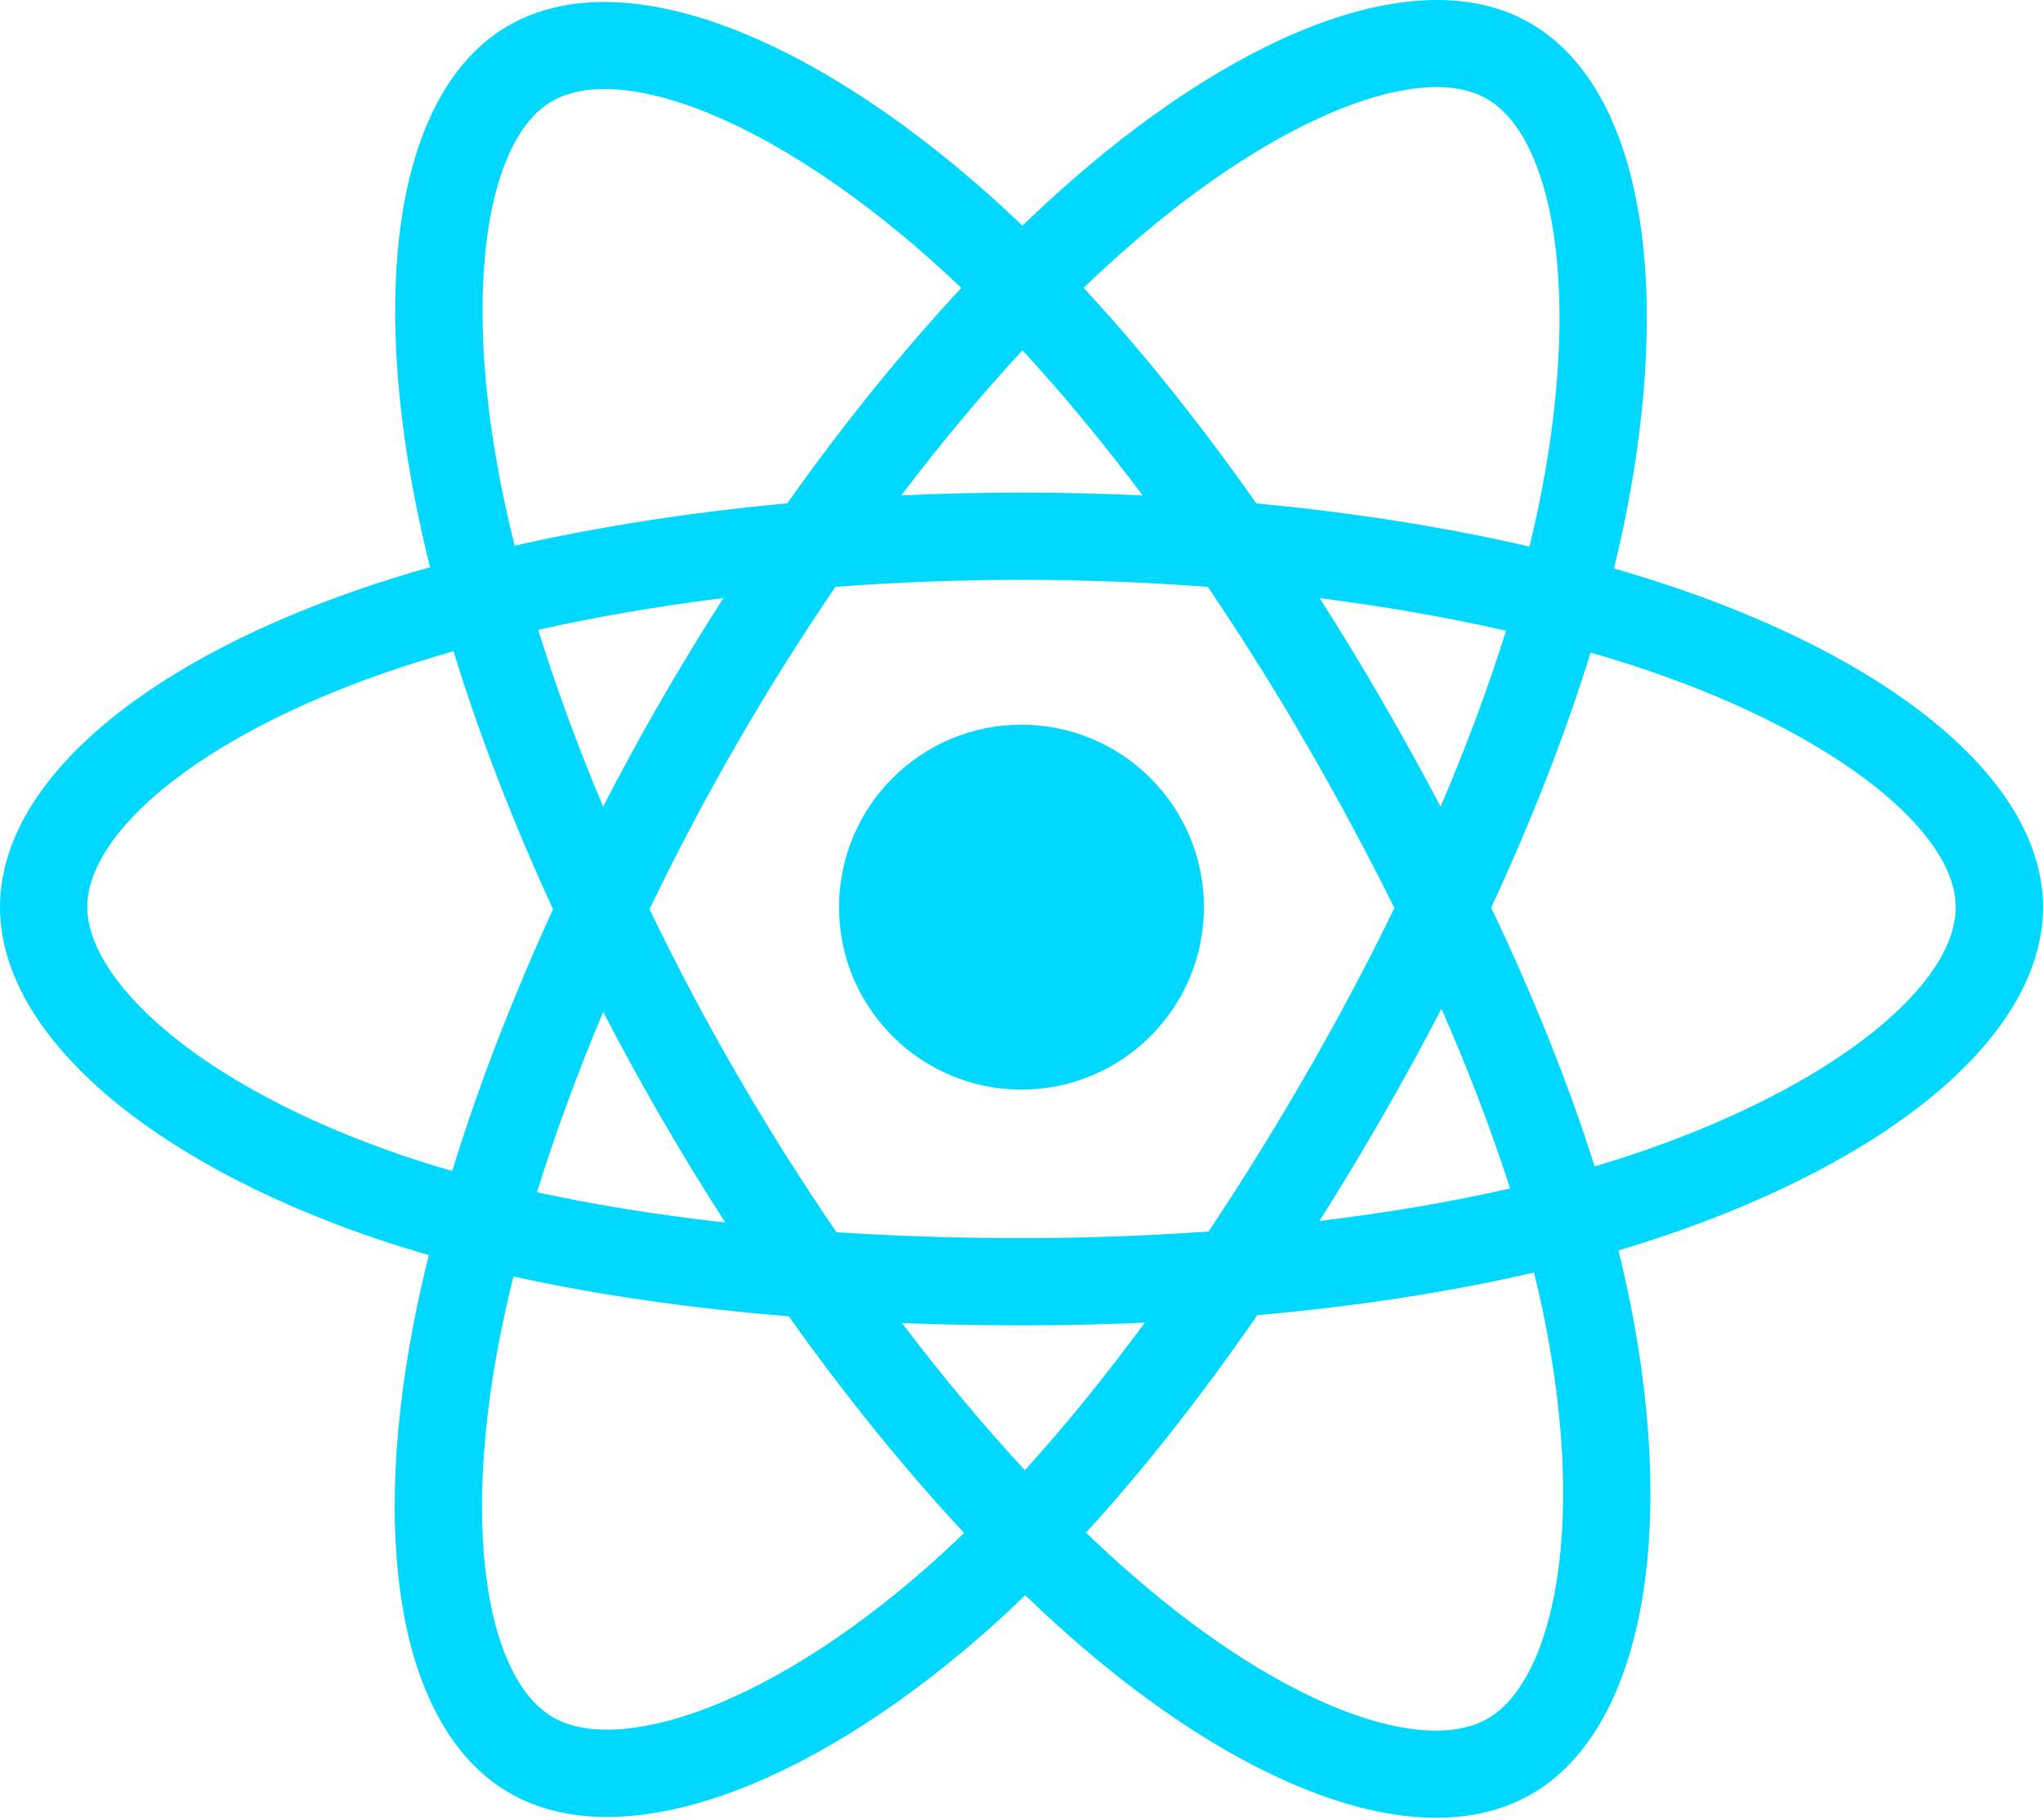
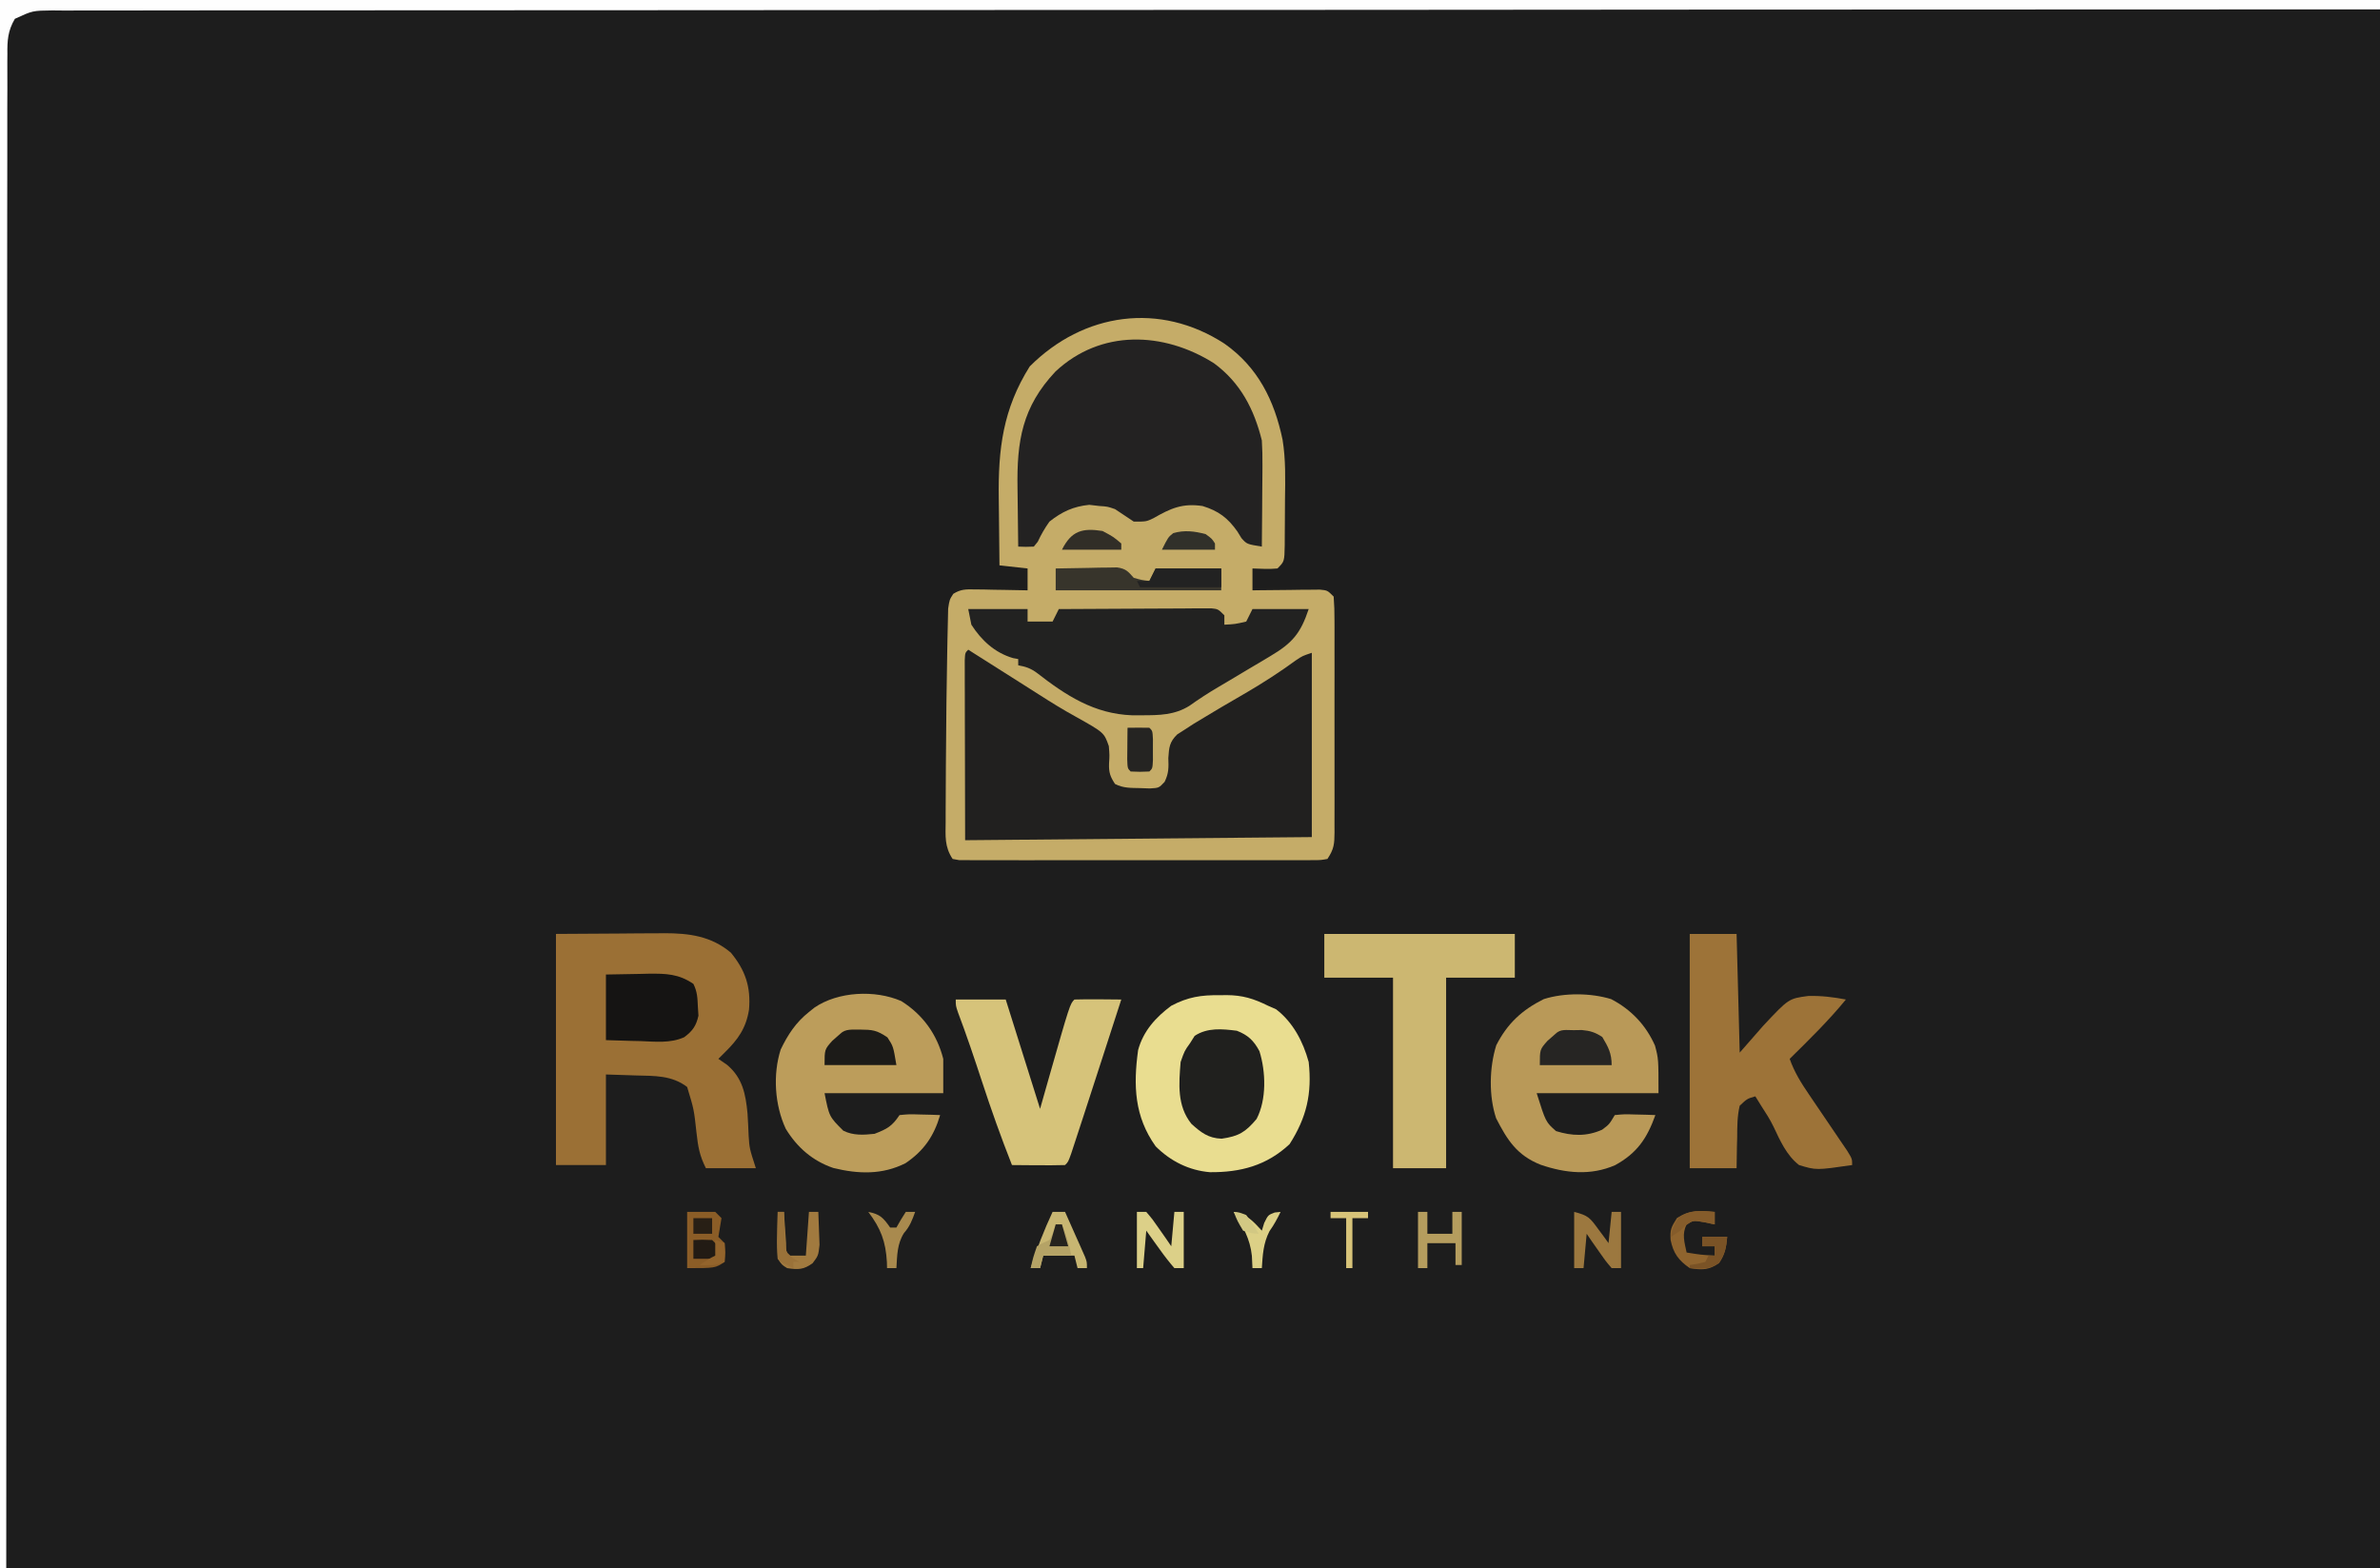
- <svg xmlns="http://www.w3.org/2000/svg" aria-hidden="true" role="img" class="iconify iconify--logos" width="35.93" height="32" preserveAspectRatio="xMidYMid meet" viewBox="0 0 256 228">
-   <path fill="#00D8FF" d="M210.483 73.824a171.49 171.49 0 0 0-8.24-2.597c.465-1.9.893-3.777 1.273-5.621c6.238-30.281 2.16-54.676-11.769-62.708c-13.355-7.7-35.196.329-57.254 19.526a171.23 171.23 0 0 0-6.375 5.848a155.866 155.866 0 0 0-4.241-3.917C100.759 3.829 77.587-4.822 63.673 3.233C50.33 10.957 46.379 33.89 51.995 62.588a170.974 170.974 0 0 0 1.892 8.48c-3.28.932-6.445 1.924-9.474 2.98C17.309 83.498 0 98.307 0 113.668c0 15.865 18.582 31.778 46.812 41.427a145.52 145.52 0 0 0 6.921 2.165a167.467 167.467 0 0 0-2.01 9.138c-5.354 28.2-1.173 50.591 12.134 58.266c13.744 7.926 36.812-.22 59.273-19.855a145.567 145.567 0 0 0 5.342-4.923a168.064 168.064 0 0 0 6.92 6.314c21.758 18.722 43.246 26.282 56.54 18.586c13.731-7.949 18.194-32.003 12.4-61.268a145.016 145.016 0 0 0-1.535-6.842c1.62-.48 3.21-.974 4.76-1.488c29.348-9.723 48.443-25.443 48.443-41.52c0-15.417-17.868-30.326-45.517-39.844Zm-6.365 70.984c-1.4.463-2.836.91-4.3 1.345c-3.24-10.257-7.612-21.163-12.963-32.432c5.106-11 9.31-21.767 12.459-31.957c2.619.758 5.16 1.557 7.61 2.4c23.69 8.156 38.14 20.213 38.14 29.504c0 9.896-15.606 22.743-40.946 31.14Zm-10.514 20.834c2.562 12.94 2.927 24.64 1.23 33.787c-1.524 8.219-4.59 13.698-8.382 15.893c-8.067 4.67-25.32-1.4-43.927-17.412a156.726 156.726 0 0 1-6.437-5.87c7.214-7.889 14.423-17.06 21.459-27.246c12.376-1.098 24.068-2.894 34.671-5.345a134.17 134.17 0 0 1 1.386 6.193ZM87.276 214.515c-7.882 2.783-14.16 2.863-17.955.675c-8.075-4.657-11.432-22.636-6.853-46.752a156.923 156.923 0 0 1 1.869-8.499c10.486 2.32 22.093 3.988 34.498 4.994c7.084 9.967 14.501 19.128 21.976 27.15a134.668 134.668 0 0 1-4.877 4.492c-9.933 8.682-19.886 14.842-28.658 17.94ZM50.35 144.747c-12.483-4.267-22.792-9.812-29.858-15.863c-6.35-5.437-9.555-10.836-9.555-15.216c0-9.322 13.897-21.212 37.076-29.293c2.813-.98 5.757-1.905 8.812-2.773c3.204 10.42 7.406 21.315 12.477 32.332c-5.137 11.18-9.399 22.249-12.634 32.792a134.718 134.718 0 0 1-6.318-1.979Zm12.378-84.26c-4.811-24.587-1.616-43.134 6.425-47.789c8.564-4.958 27.502 2.111 47.463 19.835a144.318 144.318 0 0 1 3.841 3.545c-7.438 7.987-14.787 17.08-21.808 26.988c-12.04 1.116-23.565 2.908-34.161 5.309a160.342 160.342 0 0 1-1.76-7.887Zm110.427 27.268a347.8 347.8 0 0 0-7.785-12.803c8.168 1.033 15.994 2.404 23.343 4.08c-2.206 7.072-4.956 14.465-8.193 22.045a381.151 381.151 0 0 0-7.365-13.322Zm-45.032-43.861c5.044 5.465 10.096 11.566 15.065 18.186a322.04 322.04 0 0 0-30.257-.006c4.974-6.559 10.069-12.652 15.192-18.18ZM82.802 87.83a323.167 323.167 0 0 0-7.227 13.238c-3.184-7.553-5.909-14.98-8.134-22.152c7.304-1.634 15.093-2.97 23.209-3.984a321.524 321.524 0 0 0-7.848 12.897Zm8.081 65.352c-8.385-.936-16.291-2.203-23.593-3.793c2.26-7.3 5.045-14.885 8.298-22.6a321.187 321.187 0 0 0 7.257 13.246c2.594 4.48 5.28 8.868 8.038 13.147Zm37.542 31.03c-5.184-5.592-10.354-11.779-15.403-18.433c4.902.192 9.899.29 14.978.29c5.218 0 10.376-.117 15.453-.343c-4.985 6.774-10.018 12.97-15.028 18.486Zm52.198-57.817c3.422 7.8 6.306 15.345 8.596 22.52c-7.422 1.694-15.436 3.058-23.88 4.071a382.417 382.417 0 0 0 7.859-13.026a347.403 347.403 0 0 0 7.425-13.565Zm-16.898 8.101a358.557 358.557 0 0 1-12.281 19.815a329.4 329.4 0 0 1-23.444.823c-7.967 0-15.716-.248-23.178-.732a310.202 310.202 0 0 1-12.513-19.846h.001a307.41 307.41 0 0 1-10.923-20.627a310.278 310.278 0 0 1 10.89-20.637l-.001.001a307.318 307.318 0 0 1 12.413-19.761c7.613-.576 15.42-.876 23.31-.876H128c7.926 0 15.743.303 23.354.883a329.357 329.357 0 0 1 12.335 19.695a358.489 358.489 0 0 1 11.036 20.54a329.472 329.472 0 0 1-11 20.722Zm22.56-122.124c8.572 4.944 11.906 24.881 6.52 51.026c-.344 1.668-.73 3.367-1.15 5.09c-10.622-2.452-22.155-4.275-34.23-5.408c-7.034-10.017-14.323-19.124-21.64-27.008a160.789 160.789 0 0 1 5.888-5.4c18.9-16.447 36.564-22.941 44.612-18.3ZM128 90.808c12.625 0 22.86 10.235 22.86 22.86s-10.235 22.86-22.86 22.86s-22.86-10.235-22.86-22.86s10.235-22.86 22.86-22.86Z" />
+ <svg xmlns="http://www.w3.org/2000/svg" version="1.1" width="762" height="502">
+   <path d="M0 0 C251.46 0 502.92 0 762 0 C762 165.66 762 331.32 762 502 C510.54 502 259.08 502 0 502 C0 336.34 0 170.68 0 0 Z " fill="#1D1D1D" transform="translate(0,0)" />
+   <path d="M0 0 C10.725 7.526 16.018 18.183 18.64 30.788 C19.663 37.076 19.509 43.478 19.412 49.83 C19.374 52.355 19.371 54.879 19.371 57.404 C19.361 59.016 19.35 60.627 19.336 62.238 C19.334 62.99 19.331 63.742 19.329 64.517 C19.232 69.768 19.232 69.768 17 72 C14.312 72.27 11.709 72.087 9 72 C9 74.31 9 76.62 9 79 C9.717 78.99 10.433 78.979 11.171 78.968 C14.406 78.927 17.64 78.901 20.875 78.875 C22.003 78.858 23.131 78.841 24.293 78.824 C25.369 78.818 26.446 78.811 27.555 78.805 C28.55 78.794 29.545 78.784 30.57 78.773 C33 79 33 79 35 81 C35.198 83.574 35.273 86.04 35.259 88.615 C35.262 89.401 35.266 90.186 35.269 90.995 C35.278 93.6 35.272 96.204 35.266 98.809 C35.267 100.615 35.269 102.421 35.271 104.227 C35.274 108.015 35.27 111.804 35.261 115.593 C35.249 120.453 35.256 125.314 35.268 130.174 C35.275 133.905 35.273 137.636 35.268 141.367 C35.266 143.159 35.268 144.951 35.273 146.743 C35.278 149.247 35.27 151.751 35.259 154.256 C35.263 154.999 35.267 155.743 35.271 156.509 C35.24 160.225 35.117 161.824 33 165 C30.885 165.378 30.885 165.378 28.217 165.381 C27.208 165.389 26.198 165.398 25.158 165.407 C24.046 165.401 22.935 165.394 21.789 165.388 C20.622 165.393 19.454 165.399 18.251 165.404 C15.045 165.415 11.838 165.412 8.632 165.403 C5.28 165.395 1.928 165.402 -1.423 165.407 C-7.052 165.413 -12.681 165.405 -18.311 165.391 C-24.824 165.375 -31.337 165.38 -37.85 165.397 C-43.436 165.41 -49.023 165.412 -54.609 165.404 C-57.948 165.4 -61.287 165.399 -64.626 165.409 C-68.347 165.416 -72.068 165.405 -75.789 165.388 C-76.901 165.394 -78.013 165.4 -79.158 165.407 C-80.168 165.398 -81.177 165.39 -82.217 165.381 C-83.538 165.379 -83.538 165.379 -84.885 165.378 C-85.583 165.253 -86.281 165.128 -87 165 C-89.633 161.051 -89.269 157.675 -89.23 153.094 C-89.231 152.193 -89.231 151.292 -89.231 150.364 C-89.227 147.409 -89.208 144.455 -89.188 141.5 C-89.179 139.468 -89.17 137.435 -89.161 135.403 C-89.129 129.268 -89.069 123.134 -89 117 C-88.99 116.074 -88.981 115.148 -88.971 114.194 C-88.916 109.178 -88.842 104.162 -88.735 99.147 C-88.703 97.637 -88.677 96.128 -88.654 94.618 C-88.622 92.534 -88.57 90.451 -88.512 88.367 C-88.486 87.203 -88.459 86.039 -88.432 84.839 C-88 82 -88 82 -86.787 80.12 C-84.377 78.609 -82.729 78.658 -79.895 78.707 C-78.912 78.717 -77.929 78.726 -76.916 78.736 C-75.892 78.761 -74.868 78.787 -73.812 78.812 C-72.259 78.833 -72.259 78.833 -70.674 78.854 C-68.115 78.889 -65.558 78.938 -63 79 C-63 76.69 -63 74.38 -63 72 C-65.97 71.67 -68.94 71.34 -72 71 C-72.075 65.666 -72.129 60.331 -72.165 54.997 C-72.18 53.187 -72.2 51.377 -72.226 49.568 C-72.449 33.755 -70.897 20.985 -62.312 7.312 C-45.028 -9.972 -20.626 -13.379 0 0 Z " fill="#C5AC68" transform="translate(392,110)" />
+   <path d="M0 0 C0.574 0.366 1.147 0.732 1.738 1.109 C7.104 4.529 12.478 7.937 17.863 11.327 C19.504 12.364 21.141 13.406 22.776 14.452 C26.566 16.873 30.354 19.229 34.301 21.387 C43.481 26.527 43.481 26.527 45.008 30.859 C45.25 33.812 45.25 33.812 45.078 36.52 C44.99 39.327 45.471 40.67 47 43 C49.7 44.35 51.925 44.243 54.938 44.312 C55.998 44.35 57.059 44.387 58.152 44.426 C61.059 44.259 61.059 44.259 62.875 42.312 C64.223 39.543 64.171 37.748 64.062 34.688 C64.293 31.285 64.42 29.57 66.892 27.142 C67.71 26.617 68.528 26.092 69.371 25.551 C70.278 24.961 71.185 24.372 72.119 23.765 C77.629 20.39 83.189 17.118 88.789 13.895 C94.37 10.648 99.689 7.208 104.906 3.4 C107 2 107 2 110 1 C110 20.47 110 39.94 110 60 C55.055 60.495 55.055 60.495 -1 61 C-1.021 51.121 -1.041 41.241 -1.062 31.062 C-1.076 26.378 -1.076 26.378 -1.09 21.598 C-1.093 19.139 -1.096 16.681 -1.098 14.223 C-1.103 12.932 -1.108 11.642 -1.113 10.312 C-1.113 8.485 -1.113 8.485 -1.114 6.621 C-1.116 5.558 -1.118 4.494 -1.12 3.398 C-1 1 -1 1 0 0 Z " fill="#21201F" transform="translate(310,208)" />
+   <path d="M0 0 C8.491 6.227 12.871 14.697 15.359 24.73 C15.519 27.476 15.595 30.112 15.555 32.852 C15.552 33.596 15.549 34.341 15.546 35.108 C15.535 37.462 15.51 39.815 15.484 42.168 C15.474 43.774 15.465 45.38 15.457 46.986 C15.435 50.901 15.401 54.816 15.359 58.73 C10.549 57.944 10.549 57.944 8.84 56.023 C8.413 55.329 7.986 54.634 7.547 53.918 C4.475 49.542 1.481 47.292 -3.641 45.73 C-10.08 44.796 -13.755 46.433 -19.344 49.637 C-21.641 50.73 -21.641 50.73 -25.641 50.73 C-27.647 49.407 -29.647 48.073 -31.641 46.73 C-34.065 45.896 -34.065 45.896 -36.641 45.73 C-37.713 45.607 -38.786 45.483 -39.891 45.355 C-44.979 45.864 -48.638 47.551 -52.641 50.73 C-54.127 52.814 -55.295 54.838 -56.375 57.156 C-56.793 57.676 -57.21 58.195 -57.641 58.73 C-60.22 58.829 -60.22 58.829 -62.641 58.73 C-62.715 54.071 -62.77 49.413 -62.805 44.753 C-62.82 43.173 -62.841 41.592 -62.867 40.011 C-63.11 24.926 -61.388 14.048 -50.723 2.688 C-36.221 -10.888 -16.126 -10.141 0 0 Z " fill="#232222" transform="translate(388.6406,116.2695)" />
+   <path d="M0 0 C10.148 -0.062 10.148 -0.062 20.5 -0.125 C22.62 -0.143 24.74 -0.161 26.924 -0.18 C28.626 -0.186 30.329 -0.191 32.031 -0.195 C32.897 -0.206 33.763 -0.216 34.655 -0.226 C42.614 -0.229 49.704 0.683 56 6 C60.679 11.691 62.418 16.962 61.812 24.258 C60.838 30.248 58.275 33.807 54 38 C53.34 38.66 52.68 39.32 52 40 C53.392 40.959 53.392 40.959 54.812 41.938 C59.728 46.111 60.734 51.207 61.328 57.449 C61.479 59.821 61.603 62.195 61.691 64.57 C61.951 68.657 61.951 68.657 64 75 C58.72 75 53.44 75 48 75 C45.956 70.913 45.506 68.181 45 63.688 C44.184 56.18 44.184 56.18 42 49 C37.103 45.254 31.548 45.462 25.625 45.312 C22.449 45.209 19.273 45.106 16 45 C16 54.57 16 64.14 16 74 C10.72 74 5.44 74 0 74 C0 49.58 0 25.16 0 0 Z " fill="#9B7035" transform="translate(178,299)" />
+   <path d="M0 0 C251.46 0 502.92 0 762 0 C762 0.99 762 1.98 762 3 C761.346 3 760.692 3 760.019 3 C688.866 3.01 617.713 3.026 546.56 3.074 C544.966 3.075 544.966 3.075 543.341 3.076 C520.257 3.092 497.173 3.109 474.09 3.127 C462.77 3.136 451.451 3.144 440.131 3.153 C438.441 3.154 438.441 3.154 436.718 3.155 C400.182 3.182 363.647 3.193 327.111 3.196 C289.578 3.199 252.044 3.218 214.511 3.257 C209.214 3.263 203.917 3.268 198.62 3.273 C197.056 3.275 197.056 3.275 195.46 3.277 C178.654 3.293 161.847 3.292 145.04 3.285 C128.159 3.278 111.277 3.289 94.395 3.319 C84.356 3.336 74.317 3.339 64.278 3.322 C57.58 3.312 50.881 3.321 44.183 3.344 C40.361 3.356 36.54 3.361 32.718 3.344 C28.609 3.325 24.5 3.345 20.391 3.369 C19.194 3.358 17.998 3.346 16.765 3.334 C10.425 3.408 10.425 3.408 4.765 6.02 C2.506 9.834 2.305 13.003 2.369 17.315 C2.358 18.572 2.358 18.572 2.347 19.854 C2.328 22.676 2.344 25.496 2.361 28.317 C2.354 30.355 2.346 32.393 2.335 34.431 C2.313 40.041 2.322 45.65 2.335 51.26 C2.344 57.306 2.325 63.351 2.309 69.397 C2.285 79.875 2.279 90.352 2.286 100.83 C2.293 111.82 2.29 122.81 2.273 133.8 C2.272 134.825 2.272 134.825 2.27 135.87 C2.265 139.339 2.259 142.809 2.254 146.278 C2.214 170.855 2.198 195.432 2.196 220.01 C2.193 243.887 2.18 267.765 2.153 291.642 C2.151 292.746 2.151 292.746 2.15 293.872 C2.142 301.263 2.133 308.653 2.124 316.043 C2.106 331.098 2.09 346.153 2.074 361.208 C2.074 361.901 2.073 362.593 2.072 363.306 C2.024 409.537 2.01 455.769 2 502 C1.34 502 0.68 502 0 502 C0 336.34 0 170.68 0 0 Z " fill="#FEFEFE" transform="translate(0,0)" />
+   <path d="M0 0 C1.081 -0.017 1.081 -0.017 2.184 -0.035 C7.34 -0.007 10.882 1.092 15.5 3.375 C16.768 3.932 16.768 3.932 18.062 4.5 C23.491 8.676 26.715 14.853 28.5 21.375 C29.605 31.502 27.832 39.18 22.375 47.688 C15.036 54.548 6.676 56.737 -3.133 56.66 C-9.84 56.092 -15.741 53.134 -20.5 48.375 C-27.311 38.836 -27.677 28.931 -26.109 17.535 C-24.449 11.478 -20.488 7.074 -15.5 3.375 C-10.154 0.56 -5.894 -0.095 0 0 Z " fill="#E9DD90" transform="translate(390.5,318.625)" />
+   <path d="M0 0 C6.27 0 12.54 0 19 0 C19 1.32 19 2.64 19 4 C21.64 4 24.28 4 27 4 C27.66 2.68 28.32 1.36 29 0 C36.227 -0.051 43.453 -0.086 50.68 -0.11 C53.14 -0.12 55.6 -0.134 58.06 -0.151 C61.589 -0.175 65.119 -0.186 68.648 -0.195 C70.306 -0.211 70.306 -0.211 71.998 -0.227 C73.529 -0.227 73.529 -0.227 75.091 -0.227 C76.444 -0.234 76.444 -0.234 77.823 -0.241 C80 0 80 0 82 2 C82 2.99 82 3.98 82 5 C85.438 4.819 85.438 4.819 89 4 C89.66 2.68 90.32 1.36 91 0 C96.94 0 102.88 0 109 0 C106.394 7.819 103.758 10.877 96.766 15.031 C96.169 15.39 95.572 15.748 94.957 16.117 C93.06 17.254 91.155 18.377 89.25 19.5 C87.366 20.623 85.483 21.748 83.601 22.875 C82.382 23.601 81.162 24.323 79.939 25.041 C76.791 26.893 73.789 28.851 70.816 30.969 C66.08 33.929 61.155 33.998 55.688 34 C54.642 34.004 53.597 34.007 52.521 34.011 C40.326 33.569 31.306 27.681 21.909 20.374 C19.915 18.938 18.399 18.428 16 18 C16 17.34 16 16.68 16 16 C15.165 15.845 15.165 15.845 14.312 15.688 C8.472 13.951 4.264 10.061 1 5 C0.67 3.35 0.34 1.7 0 0 Z " fill="#222221" transform="translate(310,195)" />
+   <path d="M0 0 C4.95 0 9.9 0 15 0 C15.33 12.54 15.66 25.08 16 38 C18.454 35.195 20.909 32.39 23.438 29.5 C31.674 20.699 31.674 20.699 37.914 19.871 C42.032 19.755 45.96 20.226 50 21 C44.45 27.784 38.236 33.855 32 40 C33.477 44.192 35.634 47.684 38.133 51.324 C38.53 51.912 38.926 52.499 39.335 53.104 C40.594 54.969 41.859 56.828 43.125 58.688 C44.8 61.146 46.468 63.609 48.133 66.074 C49.245 67.708 49.245 67.708 50.379 69.374 C52 72 52 72 52 74 C40.494 75.664 40.494 75.664 35 74 C31.021 70.919 28.947 66.217 26.846 61.753 C25.721 59.423 24.354 57.287 22.938 55.125 C22.298 54.094 21.659 53.062 21 52 C18.36 52.77 18.36 52.77 16 55 C15.195 58.376 15.209 61.728 15.188 65.188 C15.162 66.128 15.137 67.068 15.111 68.037 C15.052 70.358 15.023 72.679 15 75 C10.05 75 5.1 75 0 75 C0 50.25 0 25.5 0 0 Z " fill="#9D7338" transform="translate(541,299)" />
+   <path d="M0 0 C6.359 3.299 11.143 8.319 14.039 14.875 C15.164 19.125 15.164 19.125 15.164 30.125 C2.294 30.125 -10.576 30.125 -23.836 30.125 C-20.935 39.346 -20.935 39.346 -17.648 42.25 C-12.528 43.843 -7.832 44.017 -2.898 41.812 C-0.617 40.114 -0.617 40.114 1.164 37.125 C4.203 36.832 4.203 36.832 7.789 36.938 C8.978 36.965 10.166 36.992 11.391 37.02 C12.306 37.054 13.221 37.089 14.164 37.125 C11.496 44.584 8.3 49.306 1.285 53.156 C-6.581 56.589 -14.63 55.742 -22.586 53.02 C-30.143 50.015 -33.239 45.144 -36.836 38.125 C-39.193 31.055 -39.016 21.867 -36.777 14.77 C-33.231 7.801 -28.516 3.453 -21.574 0 C-15.071 -2.078 -6.502 -2.006 0 0 Z " fill="#B99958" transform="translate(515.8359,319.875)" />
+   <path d="M0 0 C6.919 4.348 11.45 10.667 13.438 18.5 C13.438 22.13 13.438 25.76 13.438 29.5 C0.897 29.5 -11.643 29.5 -24.562 29.5 C-23.094 36.983 -23.094 36.983 -18.562 41.5 C-15.365 43.099 -12.041 42.869 -8.562 42.5 C-4.54 40.936 -2.971 40.113 -0.562 36.5 C2.477 36.207 2.477 36.207 6.062 36.312 C7.251 36.34 8.44 36.367 9.664 36.395 C10.579 36.429 11.495 36.464 12.438 36.5 C10.454 43.225 7.228 47.944 1.363 51.898 C-6.085 55.669 -13.781 55.393 -21.75 53.438 C-28.392 51.188 -33.366 46.841 -37 40.875 C-40.519 33.274 -41.164 23.536 -38.621 15.539 C-36.332 10.759 -33.745 6.827 -29.562 3.5 C-28.694 2.804 -28.694 2.804 -27.809 2.094 C-20.256 -3.066 -8.426 -3.67 0 0 Z " fill="#BC9D5B" transform="translate(288.5625,320.5)" />
+   <path d="M0 0 C20.13 0 40.26 0 61 0 C61 4.62 61 9.24 61 14 C53.74 14 46.48 14 39 14 C39 34.13 39 54.26 39 75 C33.39 75 27.78 75 22 75 C22 54.87 22 34.74 22 14 C14.74 14 7.48 14 0 14 C0 9.38 0 4.76 0 0 Z " fill="#CCB771" transform="translate(424,299)" />
+   <path d="M0 0 C5.28 0 10.56 0 16 0 C19.63 11.55 23.26 23.1 27 35 C27.907 31.803 28.815 28.606 29.75 25.312 C36.561 1.439 36.561 1.439 38 0 C40.53 -0.073 43.033 -0.092 45.562 -0.062 C46.629 -0.056 46.629 -0.056 47.717 -0.049 C49.478 -0.037 51.239 -0.019 53 0 C51.383 4.995 49.766 9.99 48.148 14.984 C47.6 16.676 47.052 18.368 46.504 20.06 C44.676 25.709 42.841 31.356 41 37 C40.753 37.759 40.506 38.518 40.251 39.299 C39.56 41.418 38.865 43.536 38.168 45.652 C37.772 46.858 37.377 48.063 36.969 49.304 C36 52 36 52 35 53 C32.137 53.073 29.299 53.092 26.438 53.062 C25.631 53.058 24.825 53.053 23.994 53.049 C21.996 53.037 19.998 53.019 18 53 C14.53 44.209 11.375 35.357 8.438 26.375 C5.987 18.91 3.495 11.483 0.719 4.131 C0 2 0 2 0 0 Z " fill="#D6C37A" transform="translate(306,320)" />
+   <path d="M0 0 C3.534 1.372 5.426 3.135 7.234 6.543 C9.284 13.122 9.572 22.023 6.312 28.25 C2.756 32.479 0.624 33.764 -4.875 34.562 C-9.15 34.401 -11.45 32.595 -14.555 29.801 C-19.18 24.038 -18.574 17.01 -18 10 C-16.75 6.438 -16.75 6.438 -15 4 C-14.505 3.216 -14.01 2.433 -13.5 1.625 C-9.391 -1.046 -4.761 -0.602 0 0 Z " fill="#20201E" transform="translate(396,330)" />
+   <path d="M0 0 C3.542 -0.081 7.082 -0.141 10.625 -0.188 C11.624 -0.213 12.623 -0.238 13.652 -0.264 C19.173 -0.319 23.281 -0.238 28 3 C29.264 5.529 29.311 7.489 29.438 10.312 C29.498 11.257 29.559 12.202 29.621 13.176 C28.906 16.427 27.742 18.07 25.066 20.065 C20.671 22.054 15.847 21.501 11.125 21.312 C10.055 21.29 8.985 21.267 7.883 21.244 C5.255 21.185 2.627 21.096 0 21 C0 14.07 0 7.14 0 0 Z " fill="#151413" transform="translate(194,312)" />
+   <path d="M0 0 C3.604 -0.087 7.208 -0.14 10.812 -0.188 C12.349 -0.225 12.349 -0.225 13.916 -0.264 C15.39 -0.278 15.39 -0.278 16.895 -0.293 C18.253 -0.317 18.253 -0.317 19.64 -0.341 C22.474 0.068 23.147 0.906 25 3 C27.606 3.722 27.606 3.722 30 4 C30.66 2.68 31.32 1.36 32 0 C38.93 0 45.86 0 53 0 C53 2.31 53 4.62 53 7 C35.51 7 18.02 7 0 7 C0 4.69 0 2.38 0 0 Z " fill="#37342B" transform="translate(338,182)" />
+   <path d="M0 0 C4.078 0.042 5.413 0.146 8.875 2.5 C10.75 5.375 10.75 5.375 11.75 11.375 C4.16 11.375 -3.43 11.375 -11.25 11.375 C-11.25 6.375 -11.25 6.375 -8.812 3.625 C-7.967 2.882 -7.121 2.14 -6.25 1.375 C-4.531 -0.344 -2.346 0.082 0 0 Z " fill="#1C1B18" transform="translate(275.25,329.625)" />
+   <path d="M0 0 C0.873 -0.014 1.745 -0.028 2.645 -0.043 C5.359 0.203 6.918 0.697 9.188 2.188 C11.112 5.418 12.188 7.406 12.188 11.188 C4.598 11.188 -2.993 11.188 -10.812 11.188 C-10.812 6.188 -10.812 6.188 -8.375 3.438 C-7.529 2.695 -6.684 1.952 -5.812 1.188 C-4.165 -0.46 -2.259 0.017 0 0 Z " fill="#262523" transform="translate(503.8125,329.8125)" />
+   <path d="M0 0 C2.97 0 5.94 0 9 0 C9.66 0.66 10.32 1.32 11 2 C10.667 4 10.333 6 10 8 C10.66 8.66 11.32 9.32 12 10 C12.312 13 12.312 13 12 16 C9 18 9 18 0 18 C0 12.06 0 6.12 0 0 Z " fill="#8B5D27" transform="translate(220,388)" />
+   <path d="M0 0 C1.32 0 2.64 0 4 0 C5.171 2.623 6.337 5.248 7.5 7.875 C7.834 8.621 8.168 9.368 8.512 10.137 C8.985 11.21 8.985 11.21 9.469 12.305 C9.909 13.294 9.909 13.294 10.357 14.304 C11 16 11 16 11 18 C10.01 18 9.02 18 8 18 C7.67 16.68 7.34 15.36 7 14 C3.7 14 0.4 14 -3 14 C-3.33 15.32 -3.66 16.64 -4 18 C-4.99 18 -5.98 18 -7 18 C-5.064 11.795 -2.744 5.892 0 0 Z " fill="#C8B672" transform="translate(337,388)" />
+   <path d="M0 0 C4.553 1.138 5.085 1.924 7.75 5.562 C8.364 6.389 8.977 7.215 9.609 8.066 C10.068 8.704 10.527 9.343 11 10 C11.33 6.7 11.66 3.4 12 0 C12.99 0 13.98 0 15 0 C15 5.94 15 11.88 15 18 C14.01 18 13.02 18 12 18 C9.957 15.594 9.957 15.594 7.812 12.5 C7.097 11.479 6.382 10.458 5.645 9.406 C5.102 8.612 4.559 7.818 4 7 C3.67 10.63 3.34 14.26 3 18 C2.01 18 1.02 18 0 18 C0 12.06 0 6.12 0 0 Z " fill="#9C783F" transform="translate(504,388)" />
+   <path d="M0 0 C6.93 0 13.86 0 21 0 C21 1.98 21 3.96 21 6 C12.42 6 3.84 6 -5 6 C-5.33 5.34 -5.66 4.68 -6 4 C-4.68 4 -3.36 4 -2 4 C-1.34 2.68 -0.68 1.36 0 0 Z " fill="#222222" transform="translate(370,182)" />
+   <path d="M0 0 C0 1.32 0 2.64 0 4 C-1.093 3.773 -2.186 3.546 -3.312 3.312 C-6.82 2.693 -6.82 2.693 -9 4 C-10.559 7.117 -9.688 9.686 -9 13 C-4.519 13.723 -4.519 13.723 0 14 C0 13.01 0 12.02 0 11 C-1.32 11 -2.64 11 -4 11 C-4 10.01 -4 9.02 -4 8 C-1.36 8 1.28 8 4 8 C3.694 11.367 3.3 13.562 1.375 16.375 C-1.993 18.679 -4.002 18.631 -8 18 C-11.596 15.499 -13.259 13.235 -14.125 9 C-14.326 5.682 -13.995 4.991 -12.125 2 C-7.968 -0.66 -4.799 -0.47 0 0 Z " fill="#8F642E" transform="translate(549,388)" />
+   <path d="M0 0 C0.99 0 1.98 0 3 0 C5.043 2.406 5.043 2.406 7.188 5.5 C8.261 7.031 8.261 7.031 9.355 8.594 C9.898 9.388 10.441 10.182 11 11 C11.33 7.37 11.66 3.74 12 0 C12.99 0 13.98 0 15 0 C15 5.94 15 11.88 15 18 C14.01 18 13.02 18 12 18 C10.304 16.031 8.805 14.113 7.312 12 C6.897 11.428 6.481 10.855 6.053 10.266 C5.026 8.85 4.012 7.426 3 6 C2.67 9.96 2.34 13.92 2 18 C1.34 18 0.68 18 0 18 C0 12.06 0 6.12 0 0 Z " fill="#DCD088" transform="translate(364,388)" />
+   <path d="M0 0 C0.99 0 1.98 0 3 0 C3 2.31 3 4.62 3 7 C5.64 7 8.28 7 11 7 C11 4.69 11 2.38 11 0 C11.99 0 12.98 0 14 0 C14 5.61 14 11.22 14 17 C13.34 17 12.68 17 12 17 C12 14.69 12 12.38 12 10 C9.03 10 6.06 10 3 10 C3 12.64 3 15.28 3 18 C2.01 18 1.02 18 0 18 C0 12.06 0 6.12 0 0 Z " fill="#B59D5E" transform="translate(454,388)" />
+   <path d="M0 0 C2.333 -0.042 4.667 -0.041 7 0 C8 1 8 1 8.133 3.688 C8.13 4.781 8.128 5.874 8.125 7 C8.128 8.093 8.13 9.186 8.133 10.312 C8 13 8 13 7 14 C4 14.125 4 14.125 1 14 C0 13 0 13 -0.098 10.059 C-0.086 8.864 -0.074 7.669 -0.062 6.438 C-0.053 5.24 -0.044 4.042 -0.035 2.809 C-0.024 1.882 -0.012 0.955 0 0 Z " fill="#252422" transform="translate(361,233)" />
+   <path d="M0 0 C0.66 0 1.32 0 2 0 C2.061 0.927 2.121 1.854 2.184 2.809 C2.267 4.006 2.351 5.204 2.438 6.438 C2.519 7.632 2.6 8.827 2.684 10.059 C2.677 12.886 2.677 12.886 4 14 C5.65 14 7.3 14 9 14 C9.33 9.38 9.66 4.76 10 0 C10.99 0 11.98 0 13 0 C13.108 2.249 13.186 4.499 13.25 6.75 C13.296 8.003 13.343 9.256 13.391 10.547 C13 14 13 14 11.176 16.426 C8.256 18.538 6.526 18.525 3 18 C1.328 16.953 1.328 16.953 0 15 C-0.217 12.35 -0.284 9.949 -0.188 7.312 C-0.174 6.611 -0.16 5.909 -0.146 5.186 C-0.111 3.457 -0.057 1.728 0 0 Z " fill="#A17A3F" transform="translate(249,388)" />
+   <path d="M0 0 C3.5 1.875 3.5 1.875 6 4 C6 4.66 6 5.32 6 6 C-0.27 6 -6.54 6 -13 6 C-9.967 -0.066 -6.46 -1.022 0 0 Z " fill="#312E27" transform="translate(353,170)" />
+   <path d="M0 0 C4.249 0.79 6.089 2.847 9 6 C9.371 4.793 9.371 4.793 9.75 3.562 C11 1 11 1 13.125 0.188 C13.744 0.126 14.363 0.064 15 0 C13.936 2.21 12.868 4.185 11.438 6.188 C9.47 10.036 9.27 13.731 9 18 C8.01 18 7.02 18 6 18 C5.938 16.701 5.876 15.401 5.812 14.062 C5.239 8.592 2.929 4.571 0 0 Z " fill="#DCD086" transform="translate(395,388)" />
+   <path d="M0 0 C3.807 0.744 4.766 1.852 7 5 C7.66 5 8.32 5 9 5 C9.474 4.175 9.949 3.35 10.438 2.5 C10.953 1.675 11.469 0.85 12 0 C12.99 0 13.98 0 15 0 C14.059 2.605 13.296 4.668 11.438 6.75 C9.218 10.224 9.251 13.952 9 18 C8.01 18 7.02 18 6 18 C5.986 17.371 5.972 16.742 5.957 16.094 C5.588 9.478 3.991 5.272 0 0 Z " fill="#A98A4E" transform="translate(278,388)" />
+   <path d="M0 0 C2 1.438 2 1.438 3 3 C3 3.66 3 4.32 3 5 C-2.61 5 -8.22 5 -14 5 C-12 1 -12 1 -10.375 -0.312 C-6.797 -1.348 -3.579 -0.942 0 0 Z " fill="#31302A" transform="translate(386,171)" />
+   <path d="M0 0 C0.66 0 1.32 0 2 0 C3.422 3.317 4.39 6.442 5 10 C2.03 10 -0.94 10 -4 10 C-4.33 11.32 -4.66 12.64 -5 14 C-5.99 14 -6.98 14 -8 14 C-7.25 10.625 -7.25 10.625 -6 7 C-4 5.875 -4 5.875 -2 5 C-0.717 2.462 -0.717 2.462 0 0 Z " fill="#B5A366" transform="translate(338,392)" />
+   <path d="M0 0 C3.96 0 7.92 0 12 0 C12 0.66 12 1.32 12 2 C10.35 2 8.7 2 7 2 C7 7.28 7 12.56 7 18 C6.34 18 5.68 18 5 18 C5 12.72 5 7.44 5 2 C3.35 2 1.7 2 0 2 C0 1.34 0 0.68 0 0 Z " fill="#D7C379" transform="translate(426,388)" />
+   <path d="M0 0 C2.64 0 5.28 0 8 0 C7.694 3.367 7.3 5.562 5.375 8.375 C2.164 10.572 -0.197 10.293 -4 10 C-4 9.67 -4 9.34 -4 9 C-3.196 8.876 -2.391 8.752 -1.562 8.625 C-0.717 8.419 0.129 8.213 1 8 C1.33 7.34 1.66 6.68 2 6 C2.66 6 3.32 6 4 6 C4 5.01 4 4.02 4 3 C2.68 3 1.36 3 0 3 C0 2.01 0 1.02 0 0 Z " fill="#7A5326" transform="translate(545,396)" />
+   <path d="M0 0 C2.875 -0.125 2.875 -0.125 6 0 C6.66 0.66 7.32 1.32 8 2 C7.625 4.125 7.625 4.125 7 6 C4.69 6 2.38 6 0 6 C0 4.02 0 2.04 0 0 Z " fill="#221B14" transform="translate(222,397)" />
+   <path d="M0 0 C0.66 0 1.32 0 2 0 C2.026 0.904 2.052 1.807 2.078 2.738 C2.135 3.918 2.192 5.097 2.25 6.312 C2.296 7.484 2.343 8.656 2.391 9.863 C2.701 13.095 2.701 13.095 5.047 14.918 C5.691 15.275 6.336 15.632 7 16 C6.34 16 5.68 16 5 16 C5 16.66 5 17.32 5 18 C1.125 16.125 1.125 16.125 0 15 C-0.073 12.47 -0.092 9.967 -0.062 7.438 C-0.058 6.727 -0.053 6.016 -0.049 5.283 C-0.037 3.522 -0.019 1.761 0 0 Z " fill="#9A7239" transform="translate(249,388)" />
+   <path d="M0 0 C0 1.32 0 2.64 0 4 C-1.609 3.66 -1.609 3.66 -3.25 3.312 C-6.891 2.648 -6.891 2.648 -9.25 4.312 C-9.828 4.869 -10.405 5.426 -11 6 C-11.99 6.66 -12.98 7.32 -14 8 C-13.635 5.446 -12.941 3.911 -11.5 1.75 C-7.806 -0.836 -4.374 -0.336 0 0 Z " fill="#855C2B" transform="translate(549,388)" />
+   <path d="M0 0 C1.98 0 3.96 0 6 0 C6 1.65 6 3.3 6 5 C4.02 5 2.04 5 0 5 C0 3.35 0 1.7 0 0 Z " fill="#281F15" transform="translate(222,390)" />
+   <path d="M0 0 C0.66 0 1.32 0 2 0 C2.66 2.31 3.32 4.62 4 7 C2.02 7 0.04 7 -2 7 C-1.34 4.69 -0.68 2.38 0 0 Z " fill="#25231E" transform="translate(338,392)" />
+   <path d="M0 0 C0.99 0.33 1.98 0.66 3 1 C3 2.98 3 4.96 3 7 C0.291 8.354 -2.009 8.065 -5 8 C-2 6 -2 6 0 5 C0 3.35 0 1.7 0 0 Z " fill="#93642C" transform="translate(229,397)" />
+   <path d="M0 0 C1.75 0.125 1.75 0.125 4 1 C6.25 4.062 6.25 4.062 8 7 C5.688 6.875 5.688 6.875 3 6 C1.188 2.938 1.188 2.938 0 0 Z " fill="#D2C883" transform="translate(395,388)" />
</svg>
